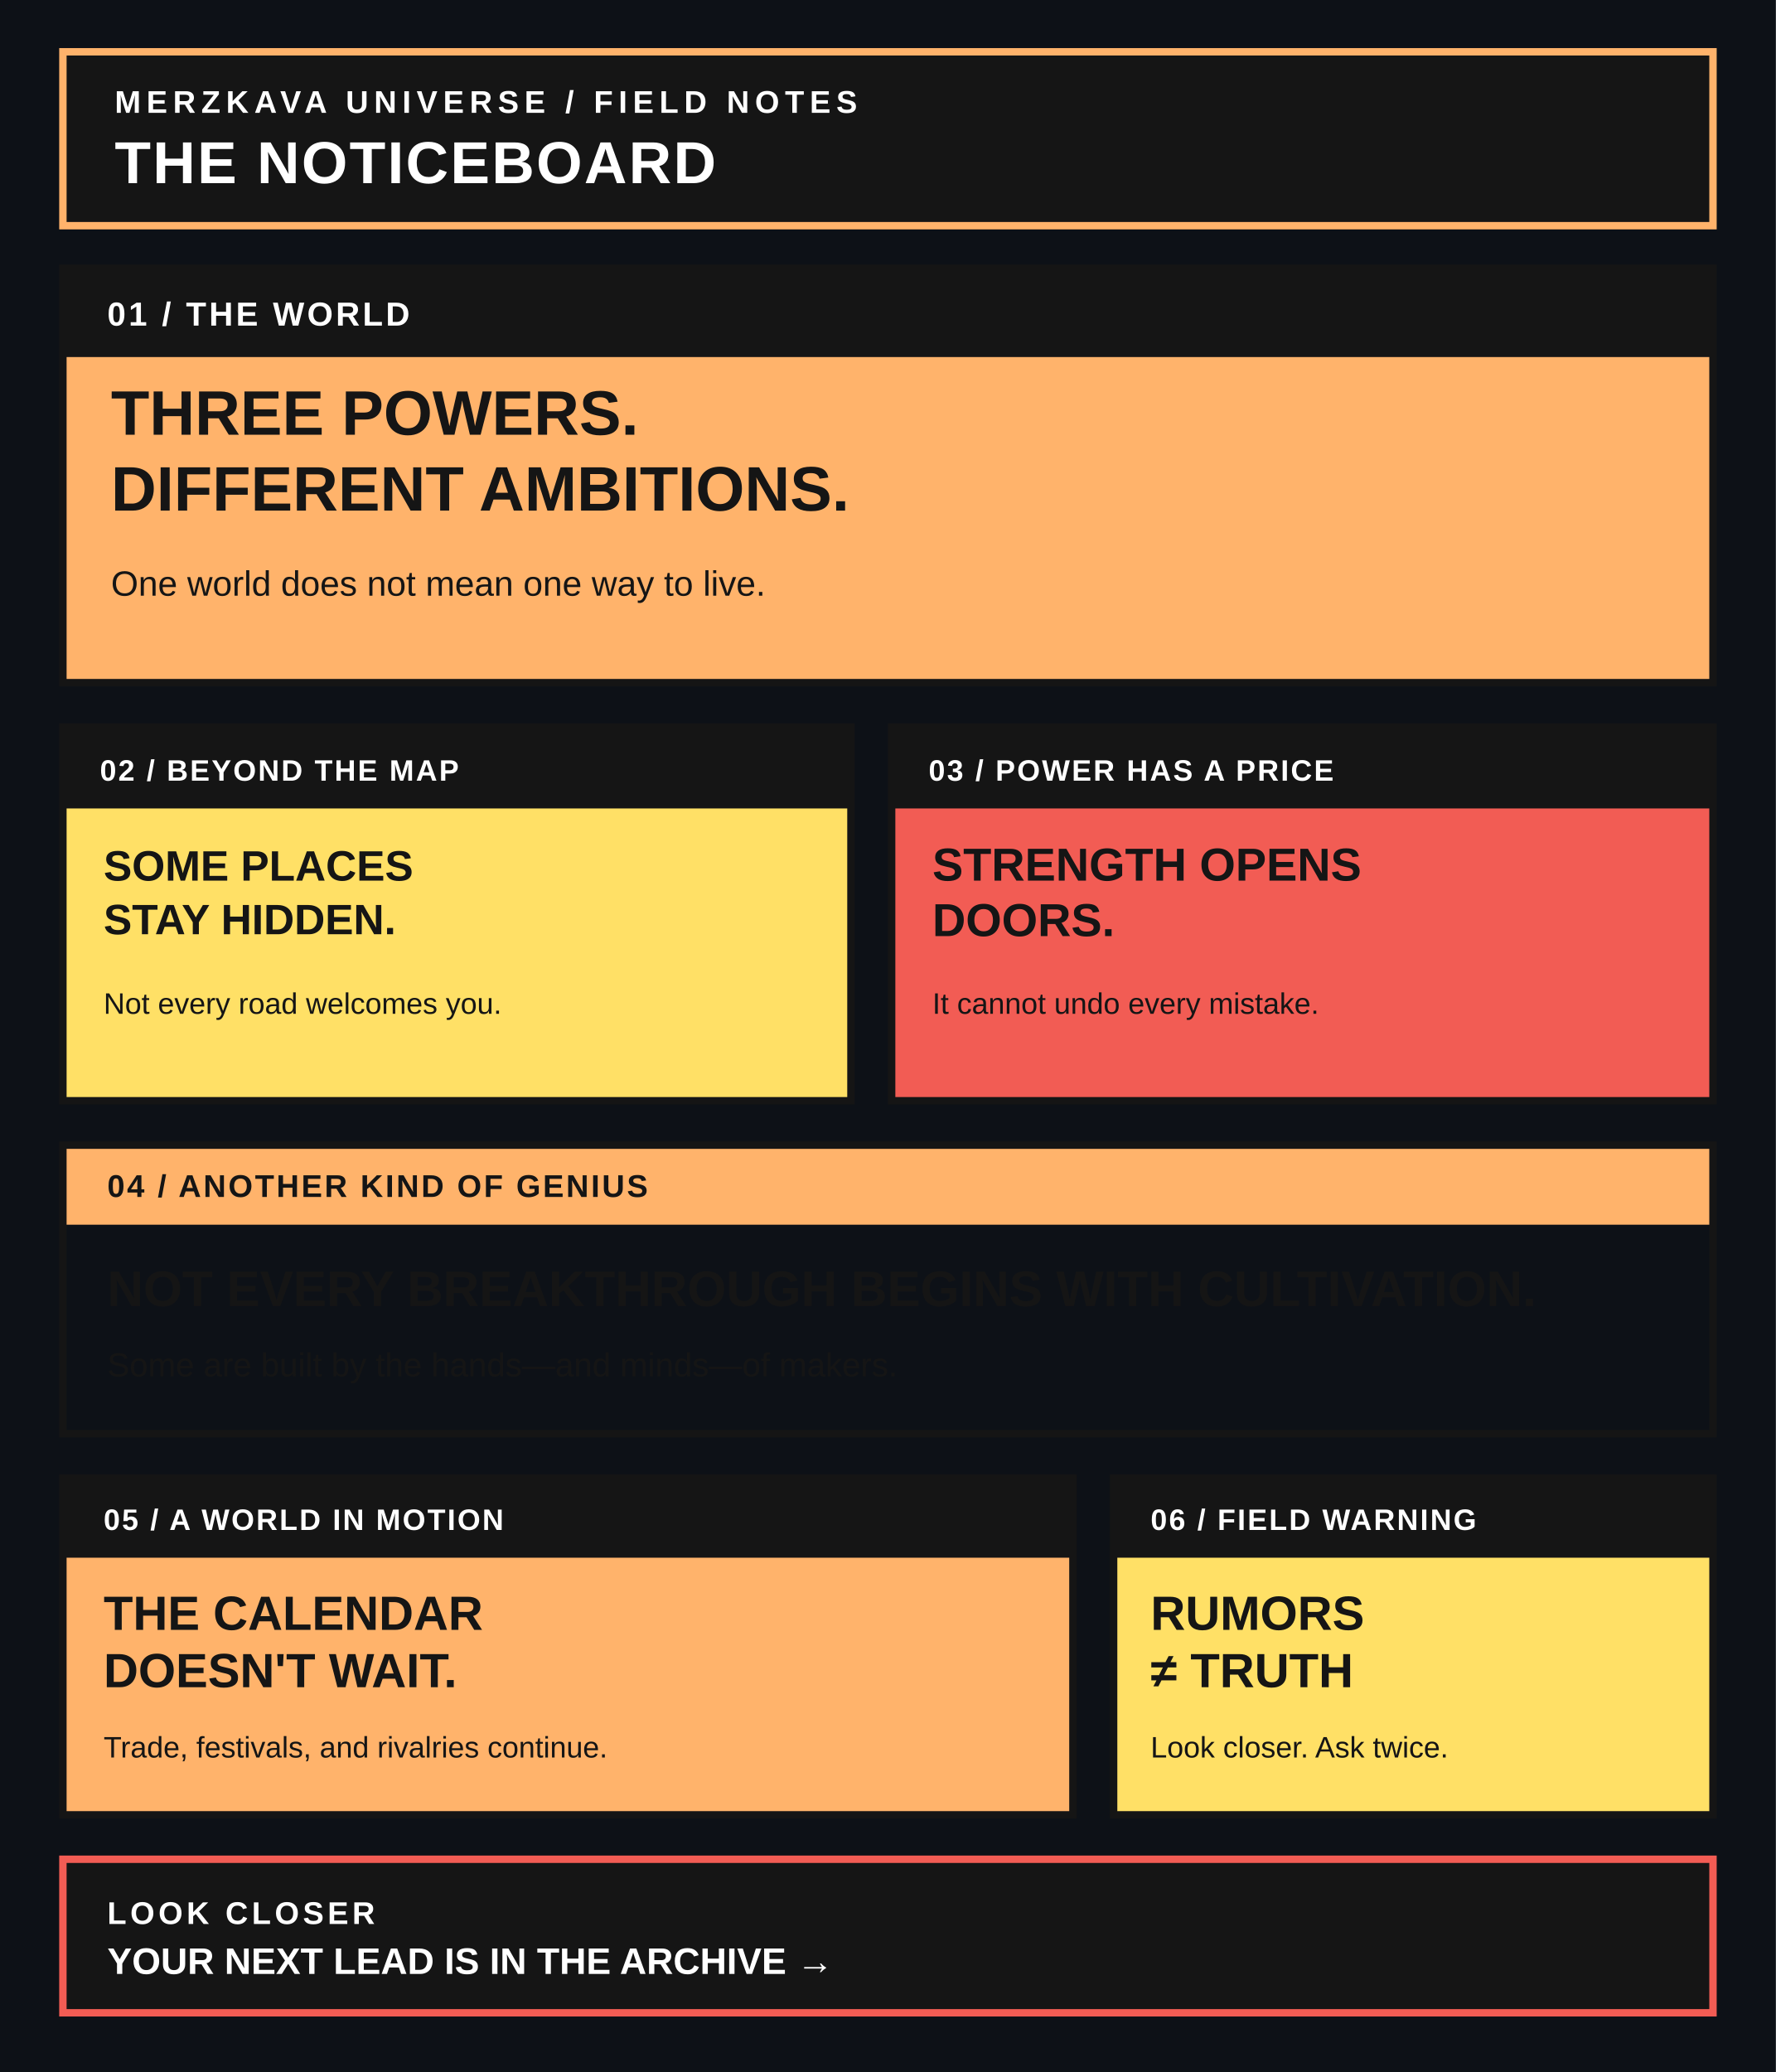
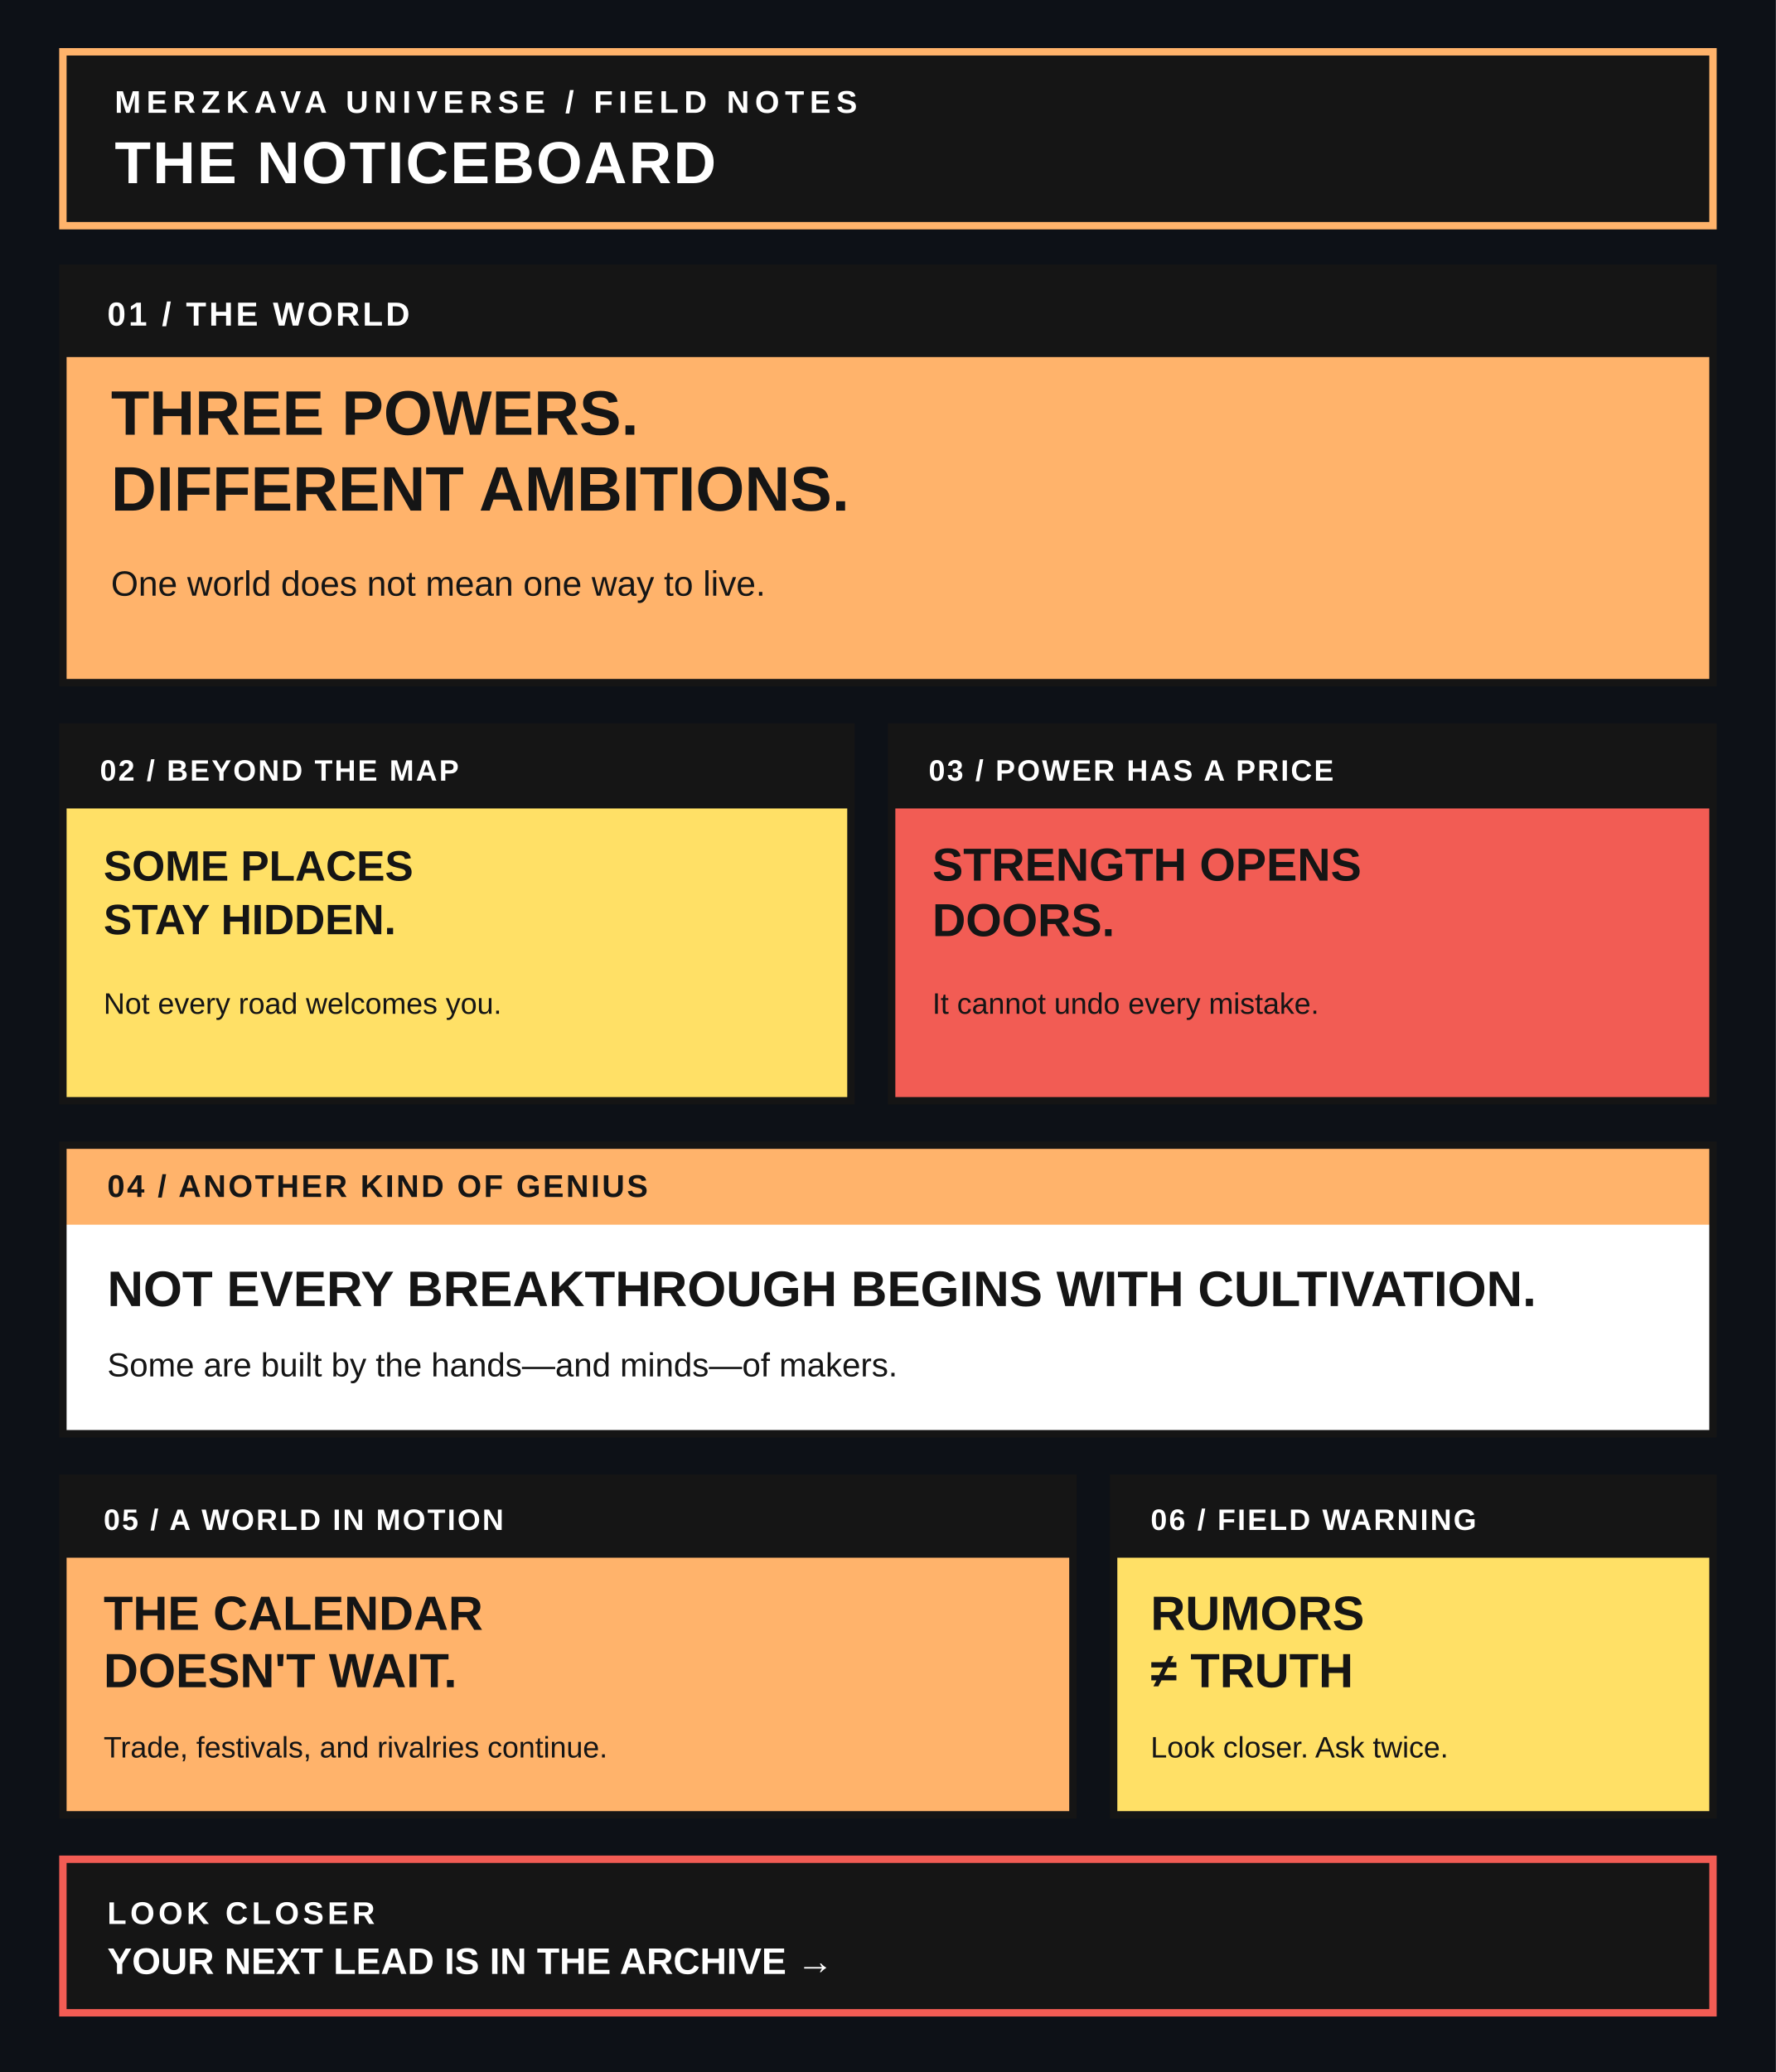
<svg xmlns="http://www.w3.org/2000/svg" width="960" height="1120" viewBox="0 0 960 1120" role="img" aria-labelledby="title desc">
  <rect width="960" height="1120" fill="#0D1117" />
  <g font-family="Arial, Helvetica, sans-serif">
    <rect x="34" y="28" width="892" height="94" rx="3" fill="#151515" />
    <path d="M34 28H926V122H34Z" fill="none" stroke="#FFB36B" stroke-width="4" />
    <text x="62" y="61" fill="#FFFFFF" font-size="17" font-weight="700" letter-spacing="3">MERZKAVA UNIVERSE / FIELD NOTES</text>
    <text x="62" y="99" fill="#FFFFFF" font-size="32" font-weight="900" letter-spacing="1">THE NOTICEBOARD</text>
    <rect x="34" y="145" width="892" height="224" rx="3" fill="#FFB36B" />
    <rect x="34" y="145" width="892" height="48" fill="#151515" />
    <path d="M34 145H926V369H34Z" fill="none" stroke="#151515" stroke-width="4" />
    <text x="58" y="176" fill="#FFFFFF" font-size="18" font-weight="700" letter-spacing="1.5">01 / THE WORLD</text>
    <text x="60" y="235" fill="#151515" font-size="34" font-weight="900">THREE POWERS.</text>
    <text x="60" y="276" fill="#151515" font-size="34" font-weight="900">DIFFERENT AMBITIONS.</text>
    <text x="60" y="322" fill="#151515" font-size="19">One world does not mean one way to live.</text>
    <rect x="34" y="393" width="426" height="202" rx="3" fill="#FFE066" />
    <rect x="34" y="393" width="426" height="44" fill="#151515" />
    <path d="M34 393H460V595H34Z" fill="none" stroke="#151515" stroke-width="4" />
    <text x="54" y="422" fill="#FFFFFF" font-size="16" font-weight="800" letter-spacing="1">02 / BEYOND THE MAP</text>
    <text x="56" y="476" fill="#151515" font-size="23" font-weight="900">SOME PLACES</text>
    <text x="56" y="505" fill="#151515" font-size="23" font-weight="900">STAY HIDDEN.</text>
    <text x="56" y="548" fill="#151515" font-size="16">Not every road welcomes you.</text>
    <rect x="482" y="393" width="444" height="202" rx="3" fill="#F25C54" />
    <rect x="482" y="393" width="444" height="44" fill="#151515" />
    <path d="M482 393H926V595H482Z" fill="none" stroke="#151515" stroke-width="4" />
    <text x="502" y="422" fill="#FFFFFF" font-size="16" font-weight="800" letter-spacing="1">03 / POWER HAS A PRICE</text>
    <text x="504" y="476" fill="#151515" font-size="25" font-weight="900">STRENGTH OPENS</text>
    <text x="504" y="506" fill="#151515" font-size="25" font-weight="900">DOORS.</text>
    <text x="504" y="548" fill="#151515" font-size="16">It cannot undo every mistake.</text>
+     <rect x="34" y="619" width="892" height="156" fill="#FFFFFF" />
    <rect x="34" y="619" width="892" height="43" fill="#FFB36B" />
    <path d="M34 619H926V775H34Z" fill="none" stroke="#151515" stroke-width="4" />
    <text x="58" y="647" fill="#151515" font-size="17" font-weight="800" letter-spacing="1.2">04 / ANOTHER KIND OF GENIUS</text>
    <text x="58" y="706" fill="#151515" font-size="27" font-weight="900">NOT EVERY BREAKTHROUGH BEGINS WITH CULTIVATION.</text>
    <text x="58" y="744" fill="#151515" font-size="18">Some are built by the hands—and minds—of makers.</text>
    <rect x="34" y="799" width="546" height="182" rx="3" fill="#FFB36B" />
    <rect x="34" y="799" width="546" height="43" fill="#151515" />
    <path d="M34 799H580V981H34Z" fill="none" stroke="#151515" stroke-width="4" />
    <text x="56" y="827" fill="#FFFFFF" font-size="16" font-weight="800" letter-spacing="1">05 / A WORLD IN MOTION</text>
    <text x="56" y="881" fill="#151515" font-size="26" font-weight="900">THE CALENDAR</text>
    <text x="56" y="912" fill="#151515" font-size="26" font-weight="900">DOESN'T WAIT.</text>
    <text x="56" y="950" fill="#151515" font-size="16">Trade, festivals, and rivalries continue.</text>
    <rect x="602" y="799" width="324" height="182" rx="3" fill="#FFE066" />
    <rect x="602" y="799" width="324" height="43" fill="#151515" />
    <path d="M602 799H926V981H602Z" fill="none" stroke="#151515" stroke-width="4" />
    <text x="622" y="827" fill="#FFFFFF" font-size="16" font-weight="800" letter-spacing="1">06 / FIELD WARNING</text>
    <text x="622" y="881" fill="#151515" font-size="26" font-weight="900">RUMORS</text>
    <text x="622" y="912" fill="#151515" font-size="26" font-weight="900">≠ TRUTH</text>
    <text x="622" y="950" fill="#151515" font-size="16">Look closer. Ask twice.</text>
    <rect x="34" y="1005" width="892" height="83" rx="3" fill="#151515" />
    <path d="M34 1005H926V1088H34Z" fill="none" stroke="#F25C54" stroke-width="4" />
    <text x="58" y="1040" fill="#FFFFFF" font-size="17" font-weight="800" letter-spacing="2">LOOK CLOSER</text>
    <text x="58" y="1067" fill="#FFFFFF" font-size="20" font-weight="900">YOUR NEXT LEAD IS IN THE ARCHIVE →</text>
  </g>
</svg>
